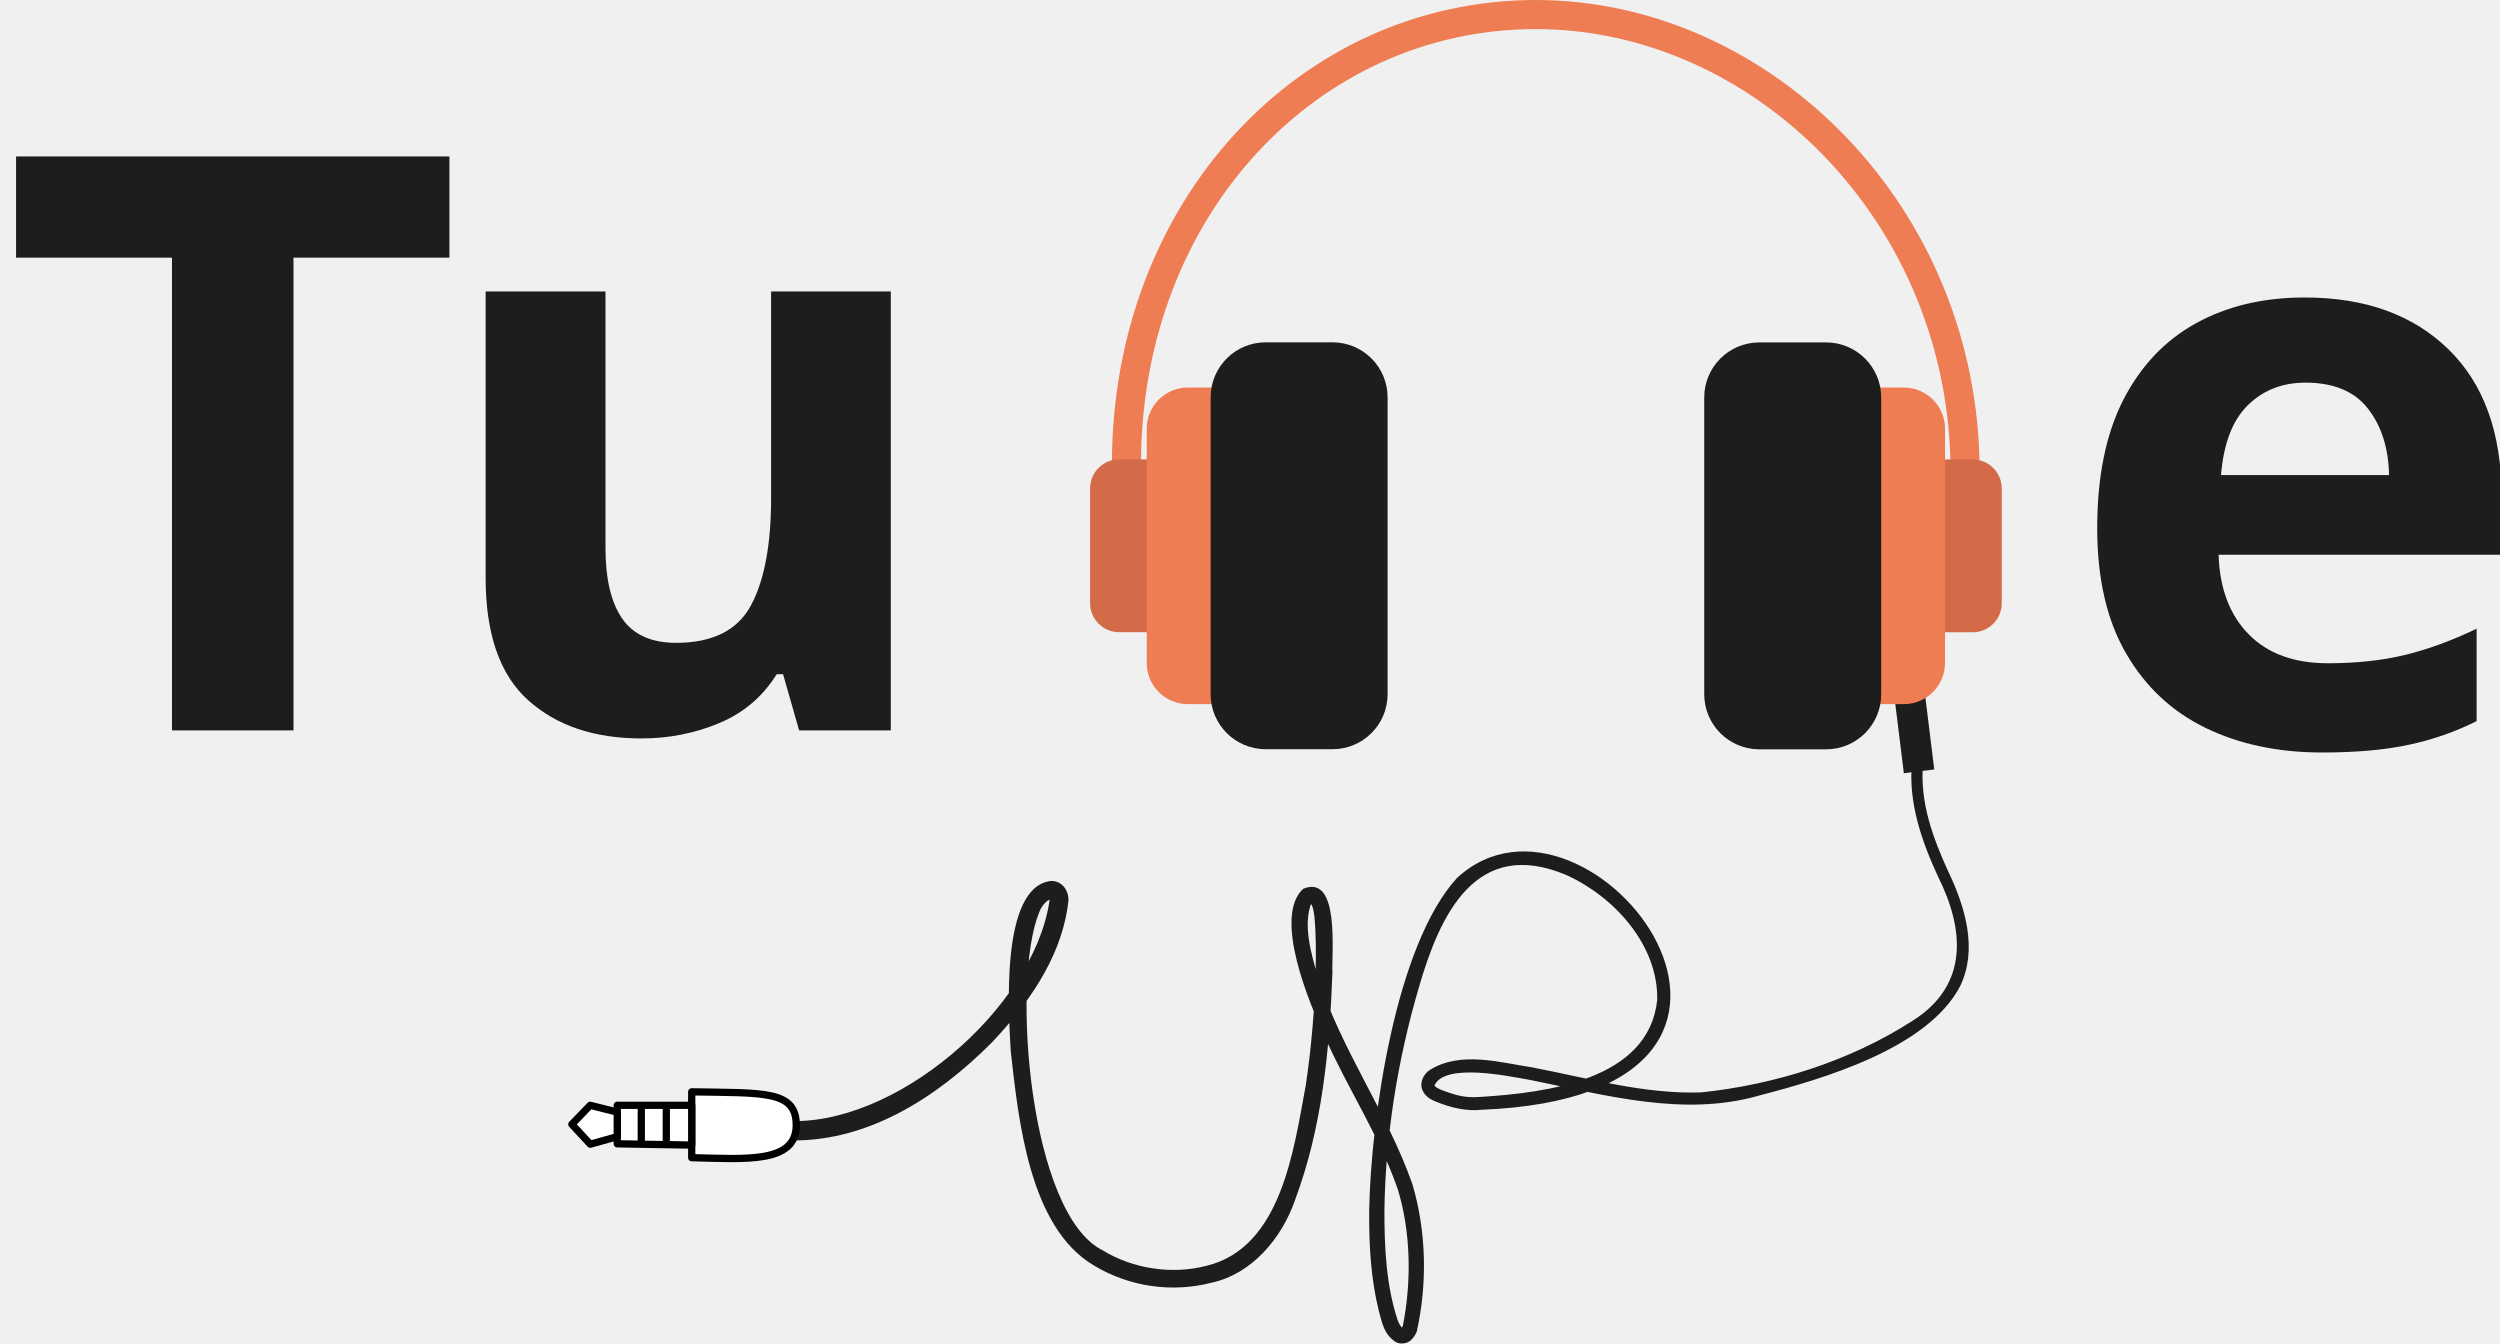
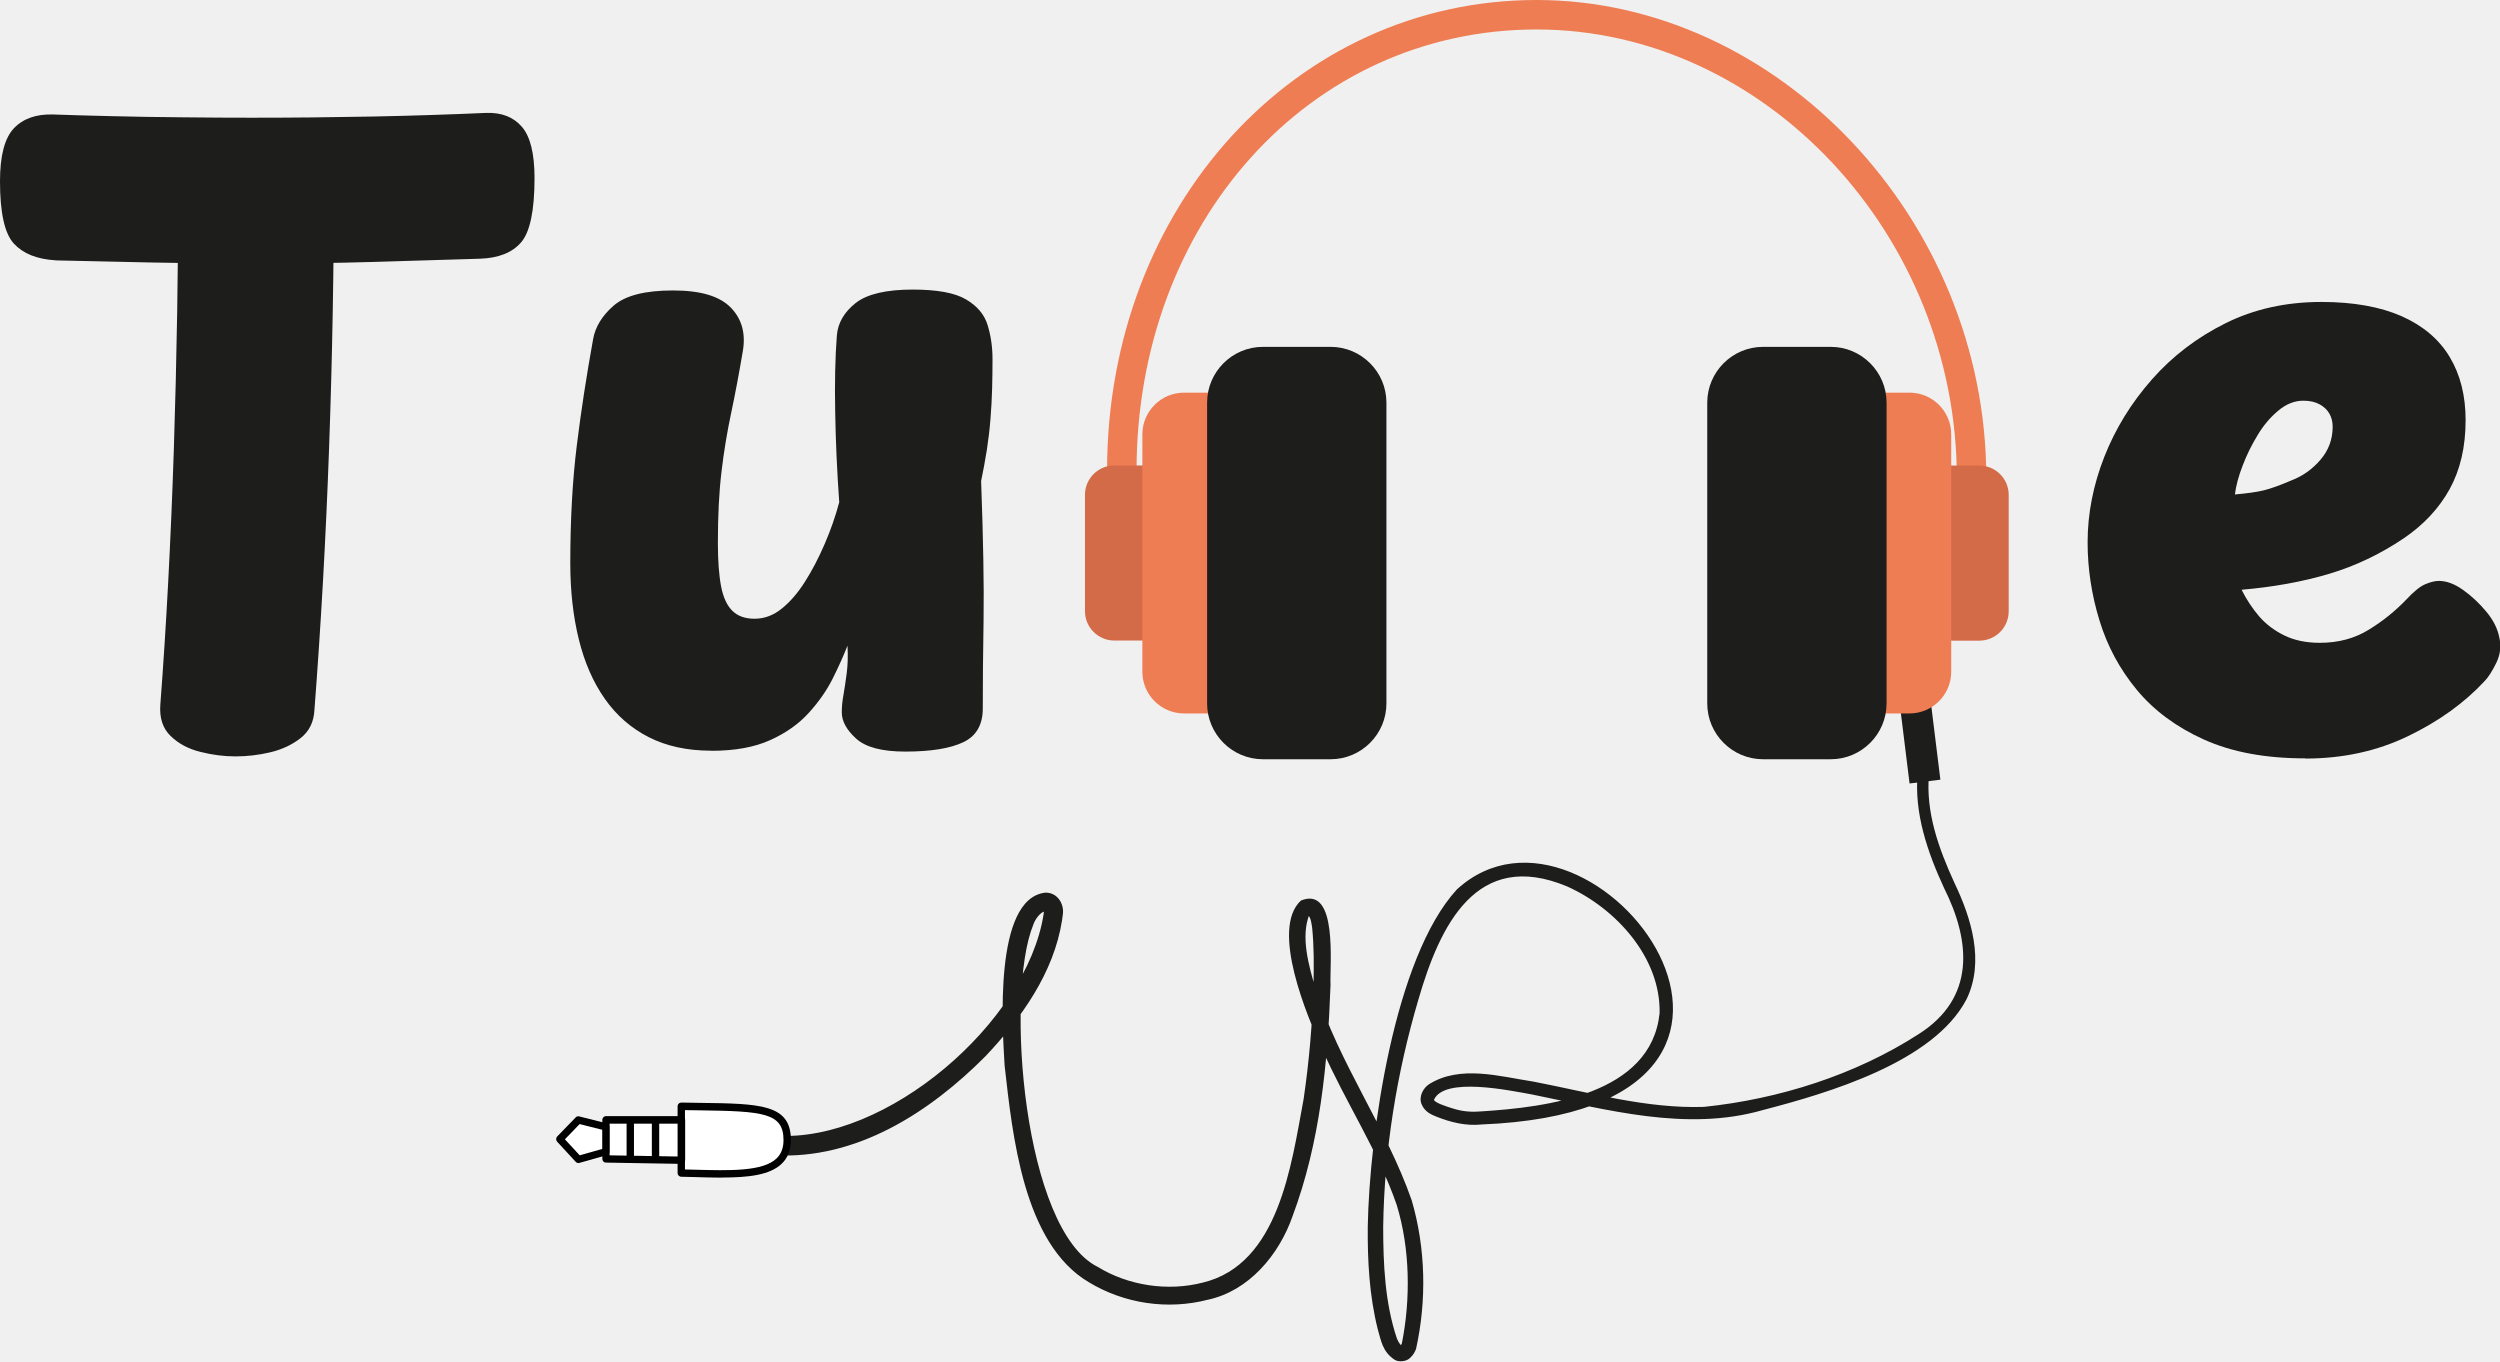
- <svg xmlns="http://www.w3.org/2000/svg" id="Calque_2" data-name="Calque 2" viewBox="0 0 257.8 138.53">
+ <svg xmlns="http://www.w3.org/2000/svg" id="Calque_2" data-name="Calque 2" viewBox="0 0 254.43 138.53">
  <defs>
    <style>
-       .cls-1 {
+       .cls-1, .cls-2, .cls-3, .cls-4, .cls-5 {
+         stroke-width: 0px;
+       }
+ 
+       .cls-2 {
        fill: #ef7d53;
      }

-       .cls-1, .cls-2, .cls-3 {
-         stroke-width: 0px;
+       .cls-3 {
+         fill: #fff;
      }

      .cls-4 {
-         fill: #fff;
-         stroke: #000;
-         stroke-linejoin: round;
-         stroke-width: .75px;
+         fill: #d36b49;
      }

      .cls-5 {
-         font-family: PlaypenSans-ExtraBold, 'Playpen Sans';
-         font-size: 82.91px;
-         font-variation-settings: 'wght' 800;
-         font-weight: 700;
-       }
- 
-       .cls-5, .cls-6, .cls-3 {
        fill: #1d1d1b;
-       }
- 
-       .cls-2 {
-         fill: #d36b49;
-       }
- 
-       .cls-6 {
-         stroke: #1d1d1b;
-       }
- 
-       .cls-6, .cls-7 {
-         stroke-miterlimit: 10;
-       }
- 
-       .cls-7 {
-         fill: none;
-         stroke: #ef7d53;
-         stroke-width: 3px;
      }
    </style>
  </defs>
  <g id="Calque_1-2" data-name="Calque 1">
    <g>
-       <text class="cls-5" transform="translate(212.53 76.77)">
-         <tspan x="0" y="0">e</tspan>
-       </text>
-       <text class="cls-5" transform="translate(0 75.32)">
-         <tspan x="0" y="0">Tu</tspan>
-       </text>
+       <path class="cls-5" d="m234.59,77.18c-4.04,0-7.46-.64-10.28-1.91s-5.1-2.96-6.84-5.06-3.01-4.46-3.81-7.09c-.8-2.62-1.2-5.26-1.2-7.92,0-2.93.57-5.83,1.7-8.71,1.13-2.87,2.75-5.5,4.85-7.88,2.1-2.38,4.6-4.28,7.5-5.72,2.9-1.44,6.15-2.16,9.74-2.16,3.26,0,5.98.49,8.17,1.45,2.18.97,3.81,2.35,4.89,4.15,1.08,1.8,1.62,3.94,1.62,6.43,0,2.71-.54,5.04-1.62,7.01-1.08,1.96-2.64,3.63-4.68,5.02-2.38,1.6-4.91,2.81-7.59,3.61-2.68.8-5.65,1.34-8.91,1.62.5,1,1.09,1.89,1.78,2.7.69.8,1.55,1.45,2.57,1.95,1.02.5,2.22.75,3.61.75,1.88,0,3.54-.44,4.98-1.33,1.44-.88,2.74-1.93,3.9-3.15.72-.77,1.34-1.27,1.87-1.49.53-.22.98-.33,1.37-.33.77,0,1.59.3,2.45.91.86.61,1.64,1.34,2.36,2.2.72.86,1.16,1.73,1.33,2.61.22.88.12,1.75-.29,2.61-.42.86-.82,1.48-1.2,1.87-2.05,2.21-4.64,4.08-7.79,5.6-3.15,1.52-6.63,2.28-10.45,2.28Zm-7.13-26.86c1.27-.11,2.25-.25,2.94-.42s1.62-.5,2.78-1c1.16-.44,2.16-1.15,2.98-2.11.83-.97,1.24-2.09,1.24-3.36,0-.5-.11-.94-.33-1.33-.22-.39-.55-.7-1-.95s-1-.37-1.66-.37c-.88,0-1.73.33-2.53,1-.8.66-1.51,1.49-2.11,2.49-.61,1-1.12,2.03-1.53,3.11-.42,1.08-.68,2.06-.79,2.94Z" />
      <g>
-         <path class="cls-7" d="m202.64,48.66c0-26.54-20.96-47.16-44.27-47.16s-42.21,19.86-42.21,46.39" />
+         <path class="cls-5" d="m5.64,26.49c-1.88-.11-3.29-.68-4.23-1.7-.94-1.02-1.41-3.14-1.41-6.34,0-2.6.47-4.39,1.41-5.39.94-.99,2.27-1.46,3.98-1.41,1.55.06,3.51.11,5.89.17,2.38.06,4.85.1,7.42.12,2.57.03,4.88.04,6.92.04,4.15,0,8.25-.04,12.31-.12s7.92-.21,11.57-.37c1.55-.05,2.75.42,3.61,1.41.86.99,1.29,2.74,1.29,5.22,0,3.32-.46,5.5-1.37,6.55-.91,1.05-2.31,1.6-4.19,1.66-3.32.11-6.95.22-10.9.33-3.95.11-7.97.17-12.06.17-3.59,0-7.16-.04-10.7-.12-3.54-.08-6.72-.15-9.54-.21Zm12.52-8.96c0-.55.33-1.02,1-1.41s1.45-.72,2.36-1c.91-.28,1.81-.48,2.69-.62.88-.14,1.52-.21,1.91-.21.44,0,1.09.07,1.95.21.86.14,1.74.35,2.65.62.91.28,1.69.61,2.32,1,.63.39.95.86.95,1.41,0,9.56-.17,18.93-.5,28.11-.33,9.18-.83,18.05-1.49,26.62-.06,1.22-.53,2.17-1.41,2.86-.88.69-1.92,1.17-3.11,1.45-1.19.28-2.36.41-3.52.41s-2.35-.15-3.57-.46c-1.22-.3-2.23-.84-3.03-1.62-.8-.77-1.15-1.85-1.04-3.23.61-7.96,1.06-16.58,1.37-25.87.3-9.29.46-18.71.46-28.27Z" />
+         <path class="cls-5" d="m72.38,76.4c-2.43,0-4.55-.46-6.34-1.37-1.8-.91-3.29-2.21-4.48-3.9-1.19-1.69-2.07-3.7-2.65-6.05-.58-2.35-.87-4.93-.87-7.75,0-4.42.22-8.42.66-11.98s1-7.17,1.66-10.82c.22-1.27.93-2.42,2.11-3.44,1.19-1.02,3.19-1.53,6.01-1.53s4.71.57,5.85,1.7c1.13,1.13,1.56,2.58,1.29,4.35-.39,2.32-.79,4.45-1.2,6.38-.41,1.94-.75,3.94-.99,6.01-.25,2.07-.37,4.49-.37,7.25,0,1.82.11,3.3.33,4.44.22,1.13.61,1.96,1.16,2.49.55.53,1.3.79,2.24.79,1,0,1.92-.34,2.78-1.04.86-.69,1.64-1.6,2.36-2.74.72-1.13,1.38-2.4,1.99-3.81.61-1.41,1.11-2.83,1.49-4.27-.22-3.09-.36-6.15-.41-9.16-.06-3.01,0-5.62.17-7.83.11-1.27.75-2.36,1.91-3.28,1.16-.91,3.1-1.37,5.8-1.37,2.49,0,4.3.33,5.43,1,1.13.66,1.87,1.53,2.2,2.61.33,1.08.5,2.23.5,3.44,0,1-.01,2-.04,3.03-.03,1.02-.08,2.06-.17,3.11-.08,1.05-.21,2.1-.37,3.15-.17,1.05-.36,2.1-.58,3.15.22,5.92.3,10.63.25,14.14-.06,3.51-.08,6.51-.08,9,0,1.66-.66,2.81-1.99,3.44-1.33.63-3.29.95-5.89.95-2.38,0-4.05-.44-5.02-1.33-.97-.88-1.45-1.77-1.45-2.65,0-.55.05-1.15.17-1.78.11-.63.22-1.37.33-2.2.11-.83.14-1.77.08-2.82-.39,1-.88,2.1-1.49,3.32-.61,1.22-1.42,2.39-2.45,3.52-1.02,1.13-2.34,2.06-3.94,2.78-1.6.72-3.59,1.08-5.97,1.08Z" />
+       </g>
+       <g>
+         <path class="cls-2" d="m202.15,48.66h-3c0-24.75-19.59-45.66-42.77-45.66s-40.71,19.72-40.71,44.89h-3c0-26.86,19.2-47.89,43.71-47.89s45.77,22.29,45.77,48.66Z" />
        <g>
-           <rect class="cls-2" x="112.41" y="47.37" width="9.97" height="17.82" rx="2.99" ry="2.99" />
-           <rect class="cls-1" x="118.25" y="39.96" width="14.17" height="32.65" rx="4.25" ry="4.25" />
-           <rect class="cls-6" x="125.34" y="35.8" width="17.25" height="40.96" rx="5.18" ry="5.18" />
+           <rect class="cls-4" x="110.42" y="47.37" width="9.97" height="17.82" rx="2.99" ry="2.99" />
+           <rect class="cls-2" x="116.26" y="39.96" width="14.17" height="32.65" rx="4.25" ry="4.25" />
+           <g>
+             <rect class="cls-5" x="123.35" y="35.8" width="17.25" height="40.96" rx="5.18" ry="5.18" />
+             <path class="cls-5" d="m135.42,77.27h-6.89c-3.13,0-5.68-2.55-5.68-5.68v-30.61c0-3.13,2.55-5.68,5.68-5.68h6.89c3.13,0,5.68,2.55,5.68,5.68v30.61c0,3.13-2.55,5.68-5.68,5.68Zm-6.89-40.96c-2.58,0-4.68,2.1-4.68,4.68v30.61c0,2.58,2.1,4.68,4.68,4.68h6.89c2.58,0,4.68-2.1,4.68-4.68v-30.61c0-2.58-2.1-4.68-4.68-4.68h-6.89Z" />
+           </g>
        </g>
-         <rect class="cls-3" x="195.8" y="71.09" width="3.16" height="8.47" transform="translate(-7.75 24.77) rotate(-7.04)" />
+         <rect class="cls-5" x="193.81" y="71.09" width="3.16" height="8.47" transform="translate(-7.76 24.53) rotate(-7.04)" />
        <g>
-           <rect class="cls-2" x="196.45" y="47.37" width="9.97" height="17.82" rx="2.99" ry="2.99" transform="translate(402.87 112.57) rotate(-180)" />
-           <rect class="cls-1" x="186.4" y="39.96" width="14.17" height="32.65" rx="4.25" ry="4.25" transform="translate(386.97 112.57) rotate(-180)" />
-           <rect class="cls-6" x="176.24" y="35.8" width="17.25" height="40.96" rx="5.18" ry="5.18" transform="translate(369.73 112.57) rotate(180)" />
+           <rect class="cls-4" x="194.46" y="47.37" width="9.97" height="17.82" rx="2.99" ry="2.99" transform="translate(398.89 112.57) rotate(-180)" />
+           <rect class="cls-2" x="184.41" y="39.96" width="14.17" height="32.65" rx="4.25" ry="4.25" transform="translate(382.99 112.57) rotate(-180)" />
+           <g>
+             <rect class="cls-5" x="174.25" y="35.8" width="17.25" height="40.96" rx="5.18" ry="5.18" transform="translate(365.75 112.57) rotate(180)" />
+             <path class="cls-5" d="m186.32,77.27h-6.89c-3.13,0-5.68-2.55-5.68-5.68v-30.61c0-3.13,2.55-5.68,5.68-5.68h6.89c3.13,0,5.68,2.55,5.68,5.68v30.61c0,3.13-2.55,5.68-5.68,5.68Zm-6.89-40.96c-2.58,0-4.68,2.1-4.68,4.68v30.61c0,2.58,2.1,4.68,4.68,4.68h6.89c2.58,0,4.68-2.1,4.68-4.68v-30.61c0-2.58-2.1-4.68-4.68-4.68h-6.89Z" />
+           </g>
        </g>
      </g>
-       <path class="cls-3" d="m80.89,115.57c11.25.8,25.58-11.5,27.31-22.53,0,0,.02-.17.02-.17v-.09c0-.11-.03-.16.01-.1.05.07.15.08.1.07-.43.06-.99.78-1.18,1.36-2.9,7.08-1,31.1,6.57,34.83,3.12,1.91,7.13,2.51,10.69,1.59,7.74-1.87,9-11.98,10.25-18.67.57-3.86.9-7.76,1.01-11.66.04-1.94.05-3.92-.14-5.78-.08-.55-.14-1.04-.45-1.33-.02,0,.15.02.16-.01-.89,2.3-.06,5.17.64,7.57,2.37,7.55,7.16,14.01,9.78,21.5,1.43,4.89,1.54,10.19.44,15.15-.12.29-.27.61-.64.93-.35.34-1.15.42-1.56.14-1.22-.82-1.35-1.93-1.69-3.08-.86-3.41-1.05-6.97-1.02-10.47.17-9.35,2.69-27.35,9.07-34.3,13.7-12.57,40.42,22.4,2.51,23.92-1.58.17-3.16-.22-4.6-.8-.44-.18-1.18-.45-1.51-1.28-.3-.77.17-1.62.77-2.02,3.19-1.99,7.22-.78,10.63-.26,5.78,1.11,11.46,2.76,17.34,2.57,7.62-.79,15.4-3.24,21.86-7.41,5.77-3.66,5.33-9.4,2.56-14.91-1.66-3.6-3.05-7.6-2.66-11.66,0,0,1.15.09,1.15.09-.36,3.9.98,7.58,2.59,11.1,1.71,3.57,3.09,7.99,1.23,11.83-3.34,6.42-14.11,9.56-20.72,11.28-7.8,2.25-15.92-.06-23.59-1.6-2.17-.38-8.82-1.81-9.89.55.03.29,1.26.7,2.08.94.89.27,1.8.33,2.71.25,6.7-.43,17.3-1.71,18.17-9.99.13-5.66-4.45-10.68-9.4-12.9-9.25-3.88-12.97,3.98-15.16,11.55-2.2,7.47-3.46,15.29-3.57,23.08,0,3.81.18,7.74,1.39,11.36.14.37.42.75.52.78.05-.01-.2,0-.18.02.01,0,.11-.13.17-.29.9-4.5.84-9.64-.52-14.08-1.9-5.53-5.23-10.49-7.6-15.89-1.49-3.25-5.3-12.22-2.15-15.1,3.81-1.56,2.91,6.61,3.01,8.61-.29,7.97-1.04,15.97-3.87,23.53-1.35,3.88-4.43,7.6-8.63,8.49-4.08,1.05-8.48.4-12.09-1.78-6.69-3.94-7.78-15.02-8.58-22.07-.22-3.85-1.13-16.91,4.1-17.58,1.23-.07,1.98,1.1,1.83,2.2,0,0-.03.2-.03.2l-.05.39c-.83,5.36-4.17,10.02-7.78,13.84-5.66,5.7-13.13,10.56-21.54,10.09,0,0,.17-1.99.17-1.99h0Z" />
+       <path class="cls-5" d="m78.9,115.57c11.25.8,25.58-11.5,27.31-22.53,0,0,.02-.17.02-.17v-.09c0-.11-.03-.16.01-.1.05.07.15.08.1.07-.43.06-.99.78-1.18,1.36-2.9,7.08-1,31.1,6.57,34.83,3.12,1.91,7.13,2.51,10.69,1.59,7.74-1.87,9-11.98,10.25-18.67.57-3.86.9-7.76,1.01-11.66.04-1.94.05-3.92-.14-5.78-.08-.55-.14-1.04-.45-1.33-.02,0,.15.02.16-.01-.89,2.3-.06,5.17.64,7.57,2.37,7.55,7.16,14.01,9.78,21.5,1.43,4.89,1.54,10.19.44,15.15-.12.29-.27.61-.64.93-.35.34-1.15.42-1.56.14-1.22-.82-1.35-1.93-1.69-3.08-.86-3.41-1.05-6.97-1.02-10.47.17-9.35,2.69-27.35,9.07-34.3,13.7-12.57,40.42,22.4,2.51,23.92-1.58.17-3.16-.22-4.6-.8-.44-.18-1.18-.45-1.51-1.28-.3-.77.17-1.62.77-2.02,3.19-1.99,7.22-.78,10.63-.26,5.78,1.11,11.46,2.76,17.34,2.57,7.62-.79,15.4-3.24,21.86-7.41,5.77-3.66,5.33-9.4,2.56-14.91-1.66-3.6-3.05-7.6-2.66-11.66,0,0,1.15.09,1.15.09-.36,3.9.98,7.58,2.59,11.1,1.71,3.57,3.09,7.99,1.23,11.83-3.34,6.42-14.11,9.56-20.72,11.28-7.8,2.25-15.92-.06-23.59-1.6-2.17-.38-8.82-1.81-9.89.55.03.29,1.26.7,2.08.94.89.27,1.8.33,2.71.25,6.7-.43,17.3-1.71,18.17-9.99.13-5.66-4.45-10.68-9.4-12.9-9.25-3.88-12.97,3.98-15.16,11.55-2.2,7.47-3.46,15.29-3.57,23.08,0,3.81.18,7.74,1.39,11.36.14.37.42.75.52.78.05-.01-.2,0-.18.02.01,0,.11-.13.17-.29.9-4.5.84-9.64-.52-14.08-1.9-5.53-5.23-10.49-7.6-15.89-1.49-3.25-5.3-12.22-2.15-15.1,3.81-1.56,2.91,6.61,3.01,8.61-.29,7.97-1.04,15.97-3.87,23.53-1.35,3.88-4.43,7.6-8.63,8.49-4.08,1.05-8.48.4-12.09-1.78-6.69-3.94-7.78-15.02-8.58-22.07-.22-3.85-1.13-16.91,4.1-17.58,1.23-.07,1.98,1.1,1.83,2.2,0,0-.03.2-.03.2l-.05.39c-.83,5.36-4.17,10.02-7.78,13.84-5.66,5.7-13.13,10.56-21.54,10.09,0,0,.17-1.99.17-1.99h0Z" />
      <g>
-         <path class="cls-4" d="m71.33,112.59v1.48s0,5.31,0,5.31c5.58.13,10.78.61,10.78-3.36,0-3.6-3.36-3.3-10.78-3.43Z" />
        <g>
-           <polygon class="cls-4" points="63.65 113.98 63.65 117.95 71.33 118.08 71.33 113.98 63.65 113.98" />
-           <line class="cls-4" x1="68.71" y1="113.98" x2="68.71" y2="118.08" />
-           <line class="cls-4" x1="66.13" y1="117.99" x2="66.13" y2="113.98" />
-           <polygon class="cls-4" points="63.65 114.68 60.86 113.98 58.97 115.94 60.87 117.99 63.65 117.21 63.65 114.68" />
+           <path class="cls-3" d="m69.34,112.59v1.48s0,5.31,0,5.31c5.58.13,10.78.61,10.78-3.36,0-3.6-3.36-3.3-10.78-3.43Z" />
+           <path class="cls-1" d="m73.45,119.85c-.9,0-1.86-.03-2.85-.06l-1.27-.03c-.2,0-.37-.17-.37-.38v-6.79c0-.1.04-.2.11-.27s.18-.11.27-.11l1.85.03c6.19.08,9.3.13,9.3,3.78,0,1-.31,1.81-.92,2.4-1.21,1.18-3.43,1.42-6.12,1.42Zm-3.74-.83l.9.02c3.62.1,7.04.2,8.43-1.15.47-.46.7-1.07.7-1.86,0-2.78-2.06-2.94-8.56-3.03l-1.47-.02v6.05Z" />
+         </g>
+         <g>
+           <g>
+             <polygon class="cls-3" points="61.66 113.98 61.66 117.95 69.34 118.08 69.34 113.98 61.66 113.98" />
+             <path class="cls-1" d="m69.34,118.45h0l-7.67-.13c-.21,0-.37-.17-.37-.38v-3.97c0-.21.17-.38.38-.38h7.67c.21,0,.38.17.38.38v4.1c0,.1-.04.2-.11.27-.07.07-.16.11-.26.11Zm-7.3-.87l6.92.12v-3.34h-6.92v3.22Z" />
+           </g>
+           <g>
+             <line class="cls-3" x1="66.72" y1="113.98" x2="66.72" y2="118.08" />
+             <rect class="cls-1" x="66.34" y="113.98" width=".75" height="4.1" />
+           </g>
+           <g>
+             <line class="cls-3" x1="64.14" y1="117.99" x2="64.14" y2="113.98" />
+             <rect class="cls-1" x="63.77" y="113.98" width=".75" height="4.01" />
+           </g>
+           <g>
+             <polygon class="cls-3" points="61.66 114.68 58.87 113.98 56.98 115.94 58.88 117.99 61.66 117.21 61.66 114.68" />
+             <path class="cls-1" d="m58.88,118.37c-.1,0-.2-.04-.28-.12l-1.9-2.06c-.13-.15-.13-.37,0-.52l1.89-1.95c.09-.1.23-.14.36-.1l2.79.7c.17.04.28.19.28.36v2.52c0,.17-.11.32-.27.36l-2.78.79s-.07.01-.1.01Zm-1.39-2.42l1.51,1.63,2.29-.65v-1.95s-2.3-.58-2.3-.58l-1.49,1.54Z" />
+           </g>
        </g>
      </g>
    </g>
  </g>
</svg>
